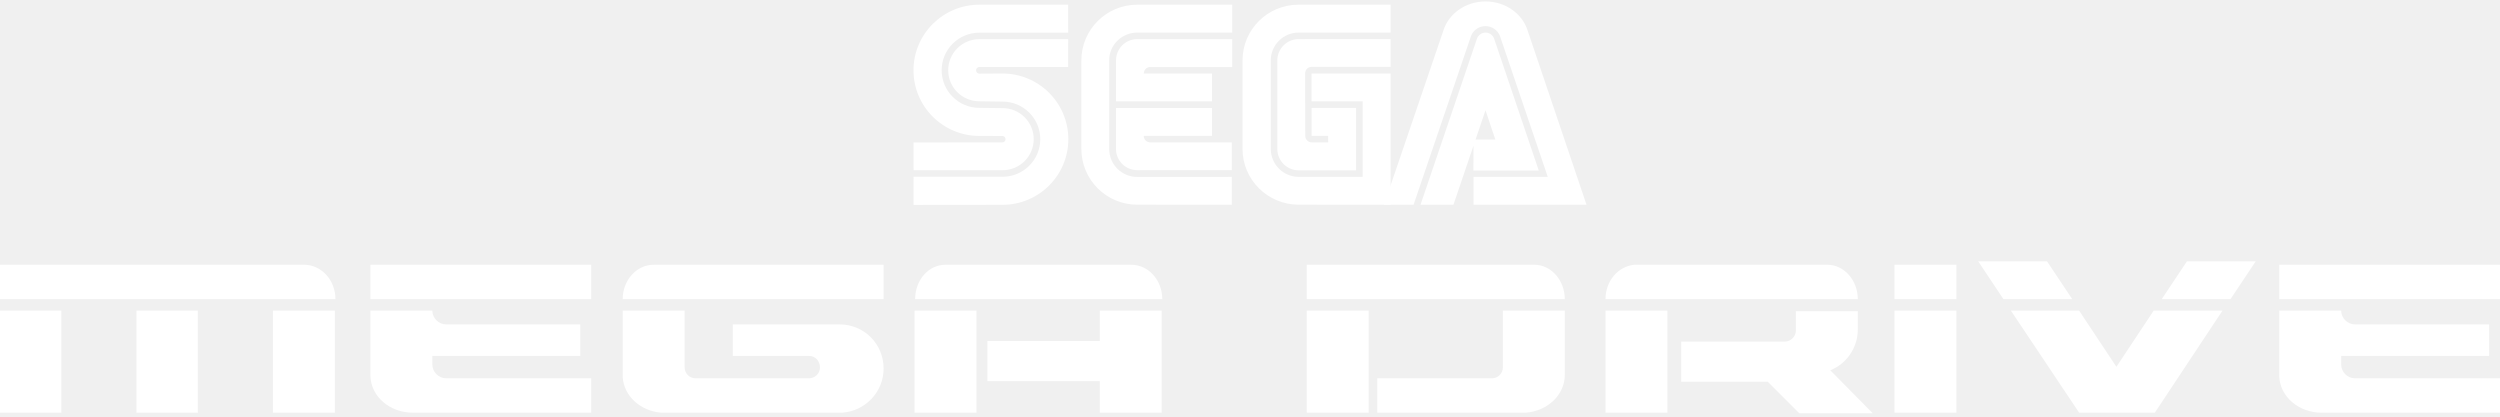
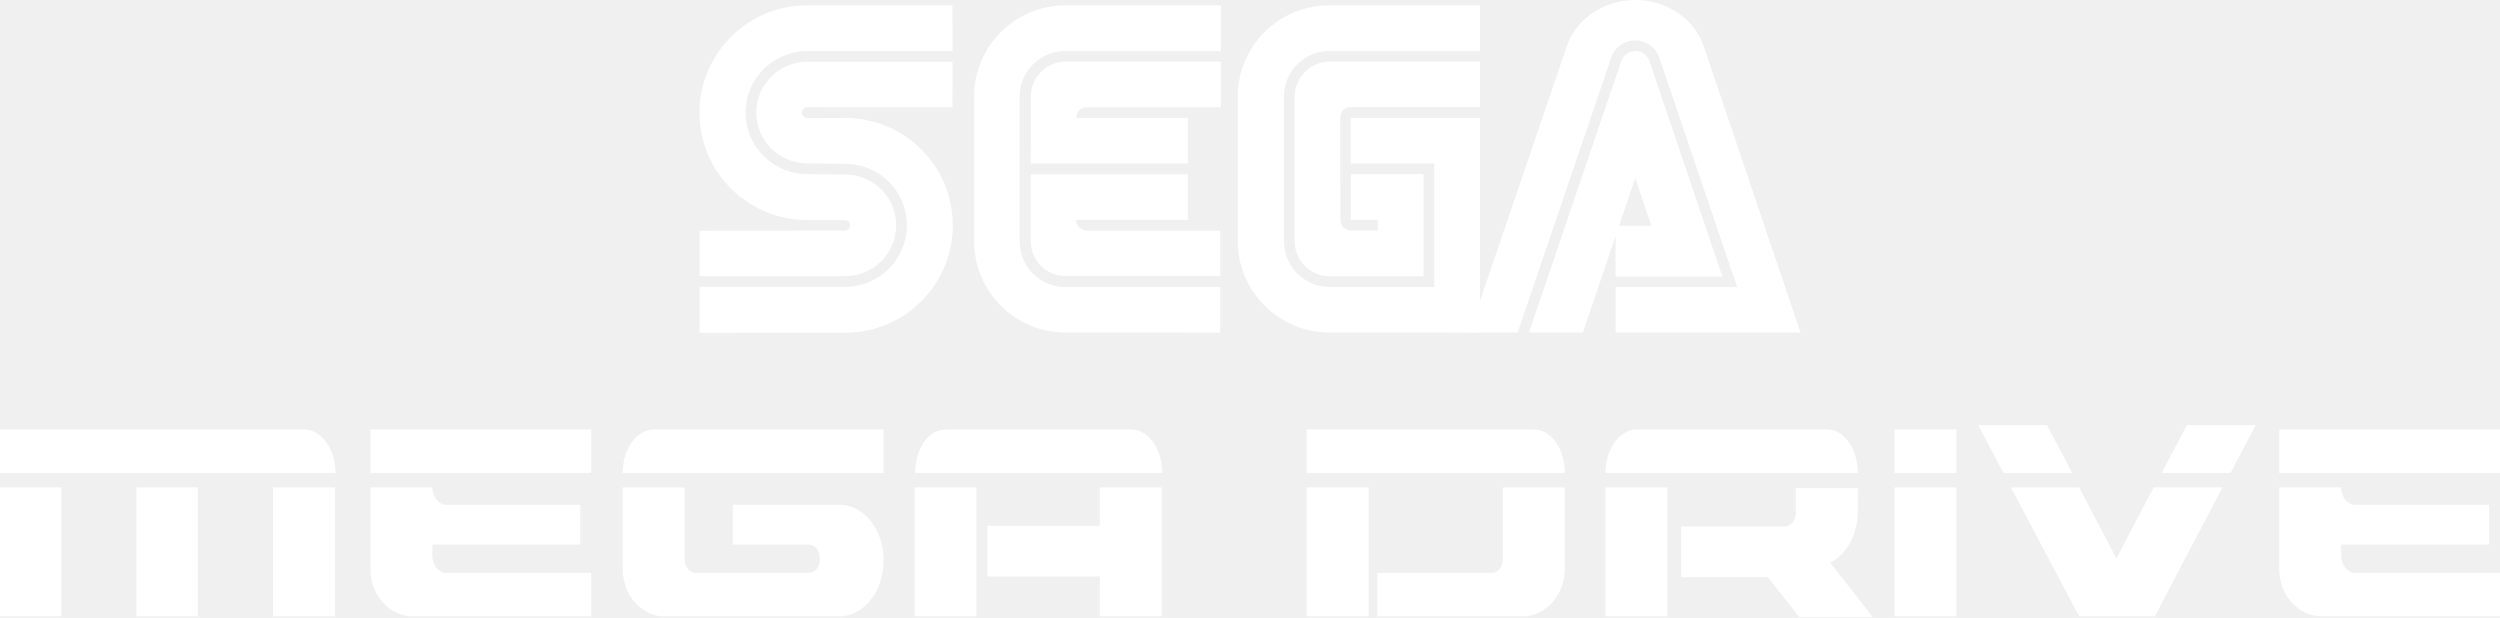
- <svg xmlns="http://www.w3.org/2000/svg" clip-rule="evenodd" fill-rule="evenodd" stroke-linejoin="round" stroke-miterlimit="2" viewBox="0 0 600 100">
-   <g fill="#fff">
-     <path d="m431.009 74.551v4.816c0 1.376-1.238 2.615-2.615 2.615h-24.908v9.633h20.78l7.569 7.569h17.615l-10.184-10.321c3.853-1.514 6.606-5.367 6.606-9.771v-4.404h-14.863z" />
-     <path d="m0 74.551h14.725v24.495h-14.725z" />
-     <path d="m32.752 74.551h14.725v24.495h-14.725z" />
-     <path d="m65.505 74.551h14.862v24.495h-14.862z" />
-     <path d="m88.899 74.551v15.688c.138 4.954 4.679 8.807 10.184 8.807h42.798v-8.257h-34.817c-1.789 0-3.303-1.513-3.303-3.302v-2.065h35.505v-7.568h-32.202c-1.789 0-3.303-1.514-3.303-3.303z" />
-     <path d="m149.45 74.551v15.963c.275 4.541 4.266 8.119 9.22 8.532h43.486c5.505-.413 9.908-4.954 9.908-10.596 0-5.918-4.679-10.596-10.596-10.596h-25.596v7.568h18.302c1.514 0 2.615 1.239 2.615 2.753 0 1.513-1.239 2.614-2.615 2.614h-27.247c-1.514 0-2.615-1.238-2.615-2.614v-13.624z" />
-     <path d="m219.495 74.551h14.862v24.495h-14.862z" />
-     <path d="m263.945 74.551v7.293h-26.973v9.633h26.973v7.569h14.862v-24.495z" />
-     <path d="m313.624 74.551h14.862v24.495h-14.862z" />
-     <path d="m360.688 74.551v13.624c0 1.513-1.238 2.614-2.615 2.614h-27.523v8.257h35.643c5.229-.413 9.357-4.266 9.357-9.082v-15.413z" />
-     <path d="m385.321 74.551h14.862v24.495h-14.862z" />
-     <path d="m454.679 74.551h14.862v24.495h-14.862z" />
-     <path d="m482.615 74.551 16.376 24.495h18.165l16.238-24.495h-16.513l-8.945 13.486-8.945-13.486z" />
-     <path d="m547.018 74.551v15.688c.138 4.954 4.679 8.807 10.184 8.807h42.798v-8.257h-34.817c-1.789 0-3.302-1.513-3.302-3.302v-2.065h35.504v-7.568h-32.202c-1.789 0-3.302-1.514-3.302-3.303z" />
-     <path d="m474.771 62.716 6.055 9.082h16.513l-6.055-9.082z" />
-     <path d="m524.862 62.716-6.055 9.082h16.514l6.055-9.082z" />
-     <path d="m0 63.542v8.256h80.505c0-4.541-3.303-8.119-7.294-8.256z" />
-     <path d="m88.899 63.542h52.982v8.257h-52.982z" />
-     <path d="m156.881 63.542c-4.129 0-7.431 3.715-7.431 8.256h62.614v-8.256z" />
-     <path d="m226.927 63.542c-4.129 0-7.294 3.715-7.294 8.256h59.312c0-4.541-3.303-8.256-7.431-8.256z" />
-     <path d="m313.624 63.542v8.256h61.926c0-4.541-3.302-8.256-7.293-8.256z" />
-     <path d="m392.202 63.542c-3.853.412-6.881 3.853-6.881 8.256h60.551c0-4.541-3.303-8.256-7.294-8.256z" />
-     <path d="m454.679 63.542h14.862v8.257h-14.862z" />
-     <path d="m547.018 63.542h52.982v8.257h-52.982z" />
-     <g fill-rule="nonzero">
-       <path d="m219.249 49.178 21.342-.022c8.732 0 15.808-7.055 15.808-15.747 0-8.71-7.076-15.765-15.808-15.765l-5.543.03c-.436 0-.791-.358-.791-.799s.355-.799.791-.799l21.304.004.009-6.683h-21.317c-4.121 0-7.475 3.348-7.475 7.461 0 4.117 3.353 7.452 7.475 7.452l5.569.074c5.003 0 9.051 4.034 9.051 9.012 0 4.982-4.048 9.025-9.051 9.025h-21.356z" />
-       <path d="m219.257 40.852h21.356c4.134 0 7.478-3.334 7.478-7.456 0-4.118-3.344-7.448-7.478-7.448l-5.569-.061c-4.994 0-9.047-4.039-9.047-9.03 0-4.976 4.053-9.016 9.047-9.016l21.317-.005-.009-6.709h-21.304c-8.722 0-15.808 7.047-15.808 15.748s7.086 15.752 15.808 15.752l5.513.008c.419 0 .773.342.773.774 0 .424-.354.765-.773.765l-21.312.017zm53.689 1.612c-3.703 0-6.736-2.951-6.736-6.719v-21.32c0-3.624 3.033-6.606 6.736-6.606l22.781.004v-6.696h-22.781c-7.413 0-13.419 5.984-13.419 13.372v21.247c0 7.388 6.006 13.38 13.419 13.38l22.686.01-.005-6.68z" />
-       <path d="m267.844 14.499c0-2.825 2.272-5.115 5.102-5.115h22.781v6.705h-19.627c-1.572 0-1.594 1.56-1.594 1.56h16.374v6.674h-23.044zm5.102 26.341c-2.821 0-5.111-2.277-5.111-5.094v-9.833h23.045v6.688h-16.375c.022 1.573 1.594 1.581 1.594 1.581h19.532l-.004 6.649zm38.745 1.607c-3.69 0-6.705-3.007-6.705-6.702v-21.247c0-3.698 2.994-6.679 6.687-6.679h22.065v-6.692h-22.116c-7.41 0-13.415 5.984-13.415 13.372v21.247c0 7.388 6.057 13.38 13.466 13.38l22.065.01v-31.487h-18.962v6.674h12.261v18.124z" />
-       <path d="m306.558 35.745c0 2.831 2.29 5.134 5.115 5.134h13.782v-14.975h-10.663v6.697h3.958l.012 1.573h-3.939c-.86 0-1.564-.713-1.564-1.573l-.035-14.957s-.005-1.555 1.581-1.594h18.94l-.008-6.671-22.065.005c-2.806 0-5.115 2.309-5.115 5.115v21.246m47.914-26.461c.306-.873 1.135-1.462 2.061-1.462.925 0 1.754.589 2.06 1.462l10.711 31.642h-15.683l.017-7.444h5.241l-2.36-7.012-7.686 22.66h-7.906z" />
-       <path d="m371.462 42.447h-17.816v6.683h27.114l-14.102-41.721c-1.235-4.07-5.309-7.064-10.131-7.064-4.83 0-8.891 2.981-10.136 7.047l-14.231 41.738h7.099l13.817-40.572c.577-1.385 1.938-2.291 3.439-2.289 1.498.002 2.857.902 3.443 2.281z" />
-     </g>
+ <svg xmlns="http://www.w3.org/2000/svg" clip-rule="evenodd" fill-rule="evenodd" stroke-linejoin="round" stroke-miterlimit="2" viewBox="0 0 366.76 90.523" version="1.1" id="svg497" width="366.76" height="90.523">
+   <defs id="defs501" />
+   <path d="m 263.462,71.507 v 3.718 c 0,1.062 -0.757,2.019 -1.598,2.019 h -15.225 v 7.436 h 12.702 l 4.627,5.843 h 10.767 l -6.225,-7.968 c 2.355,-1.169 4.038,-4.143 4.038,-7.543 v -3.4 h -9.085 z" id="path435" style="fill:#ffffff;stroke-width:0.687" />
+   <path d="M 0,71.507 H 9.001 V 90.417 H 0 Z" id="path437" style="fill:#ffffff;stroke-width:0.687" />
+   <path d="m 20.02,71.507 h 9.001 v 18.91 h -9.001 z" id="path439" style="fill:#ffffff;stroke-width:0.687" />
+   <path d="m 40.041,71.507 h 9.085 v 18.91 h -9.085 z" id="path441" style="fill:#ffffff;stroke-width:0.687" />
+   <path d="m 54.341,71.507 v 12.111 c 0.084,3.824 2.86,6.799 6.225,6.799 H 86.727 V 84.043 H 65.445 c -1.094,0 -2.019,-1.168 -2.019,-2.549 V 79.9 H 85.129 V 74.057 h -19.684 c -1.094,0 -2.019,-1.169 -2.019,-2.55 z" id="path443" style="fill:#ffffff;stroke-width:0.687" />
+   <path d="m 91.354,71.507 v 12.323 c 0.168,3.506 2.608,6.268 5.636,6.587 h 26.582 c 3.365,-0.319 6.056,-3.824 6.056,-8.18 0,-4.569 -2.86,-8.18 -6.477,-8.18 h -15.646 v 5.842 h 11.187 c 0.925,0 1.598,0.956 1.598,2.125 0,1.168 -0.757,2.018 -1.598,2.018 h -16.655 c -0.925,0 -1.598,-0.956 -1.598,-2.018 V 71.507 Z" id="path445" style="fill:#ffffff;stroke-width:0.687" />
+   <path d="m 134.17,71.507 h 9.085 v 18.91 h -9.085 z" id="path447" style="fill:#ffffff;stroke-width:0.687" />
+   <path d="m 161.341,71.507 v 5.63 h -16.488 v 7.436 h 16.488 v 5.843 h 9.085 V 71.507 Z" id="path449" style="fill:#ffffff;stroke-width:0.687" />
+   <path d="m 191.708,71.507 h 9.085 v 18.91 h -9.085 z" id="path451" style="fill:#ffffff;stroke-width:0.687" />
+   <path d="m 220.477,71.507 v 10.517 c 0,1.168 -0.757,2.018 -1.598,2.018 h -16.824 v 6.374 h 21.787 c 3.196,-0.319 5.72,-3.293 5.72,-7.011 V 71.507 Z" id="path453" style="fill:#ffffff;stroke-width:0.687" />
+   <path d="m 235.534,71.507 h 9.085 v 18.91 h -9.085 z" id="path455" style="fill:#ffffff;stroke-width:0.687" />
+   <path d="m 277.931,71.507 h 9.085 v 18.91 h -9.085 z" id="path457" style="fill:#ffffff;stroke-width:0.687" />
+   <path d="m 295.007,71.507 10.01,18.91 h 11.104 l 9.926,-18.91 h -10.094 l -5.468,10.411 -5.468,-10.411 z" id="path459" style="fill:#ffffff;stroke-width:0.687" />
+   <path d="m 334.374,71.507 v 12.111 c 0.084,3.824 2.86,6.799 6.225,6.799 h 26.161 v -6.374 h -21.282 c -1.094,0 -2.018,-1.168 -2.018,-2.549 v -1.594 h 21.702 V 74.057 h -19.684 c -1.094,0 -2.018,-1.169 -2.018,-2.55 z" id="path461" style="fill:#ffffff;stroke-width:0.687" />
+   <path d="m 290.212,62.371 3.701,7.011 h 10.094 l -3.701,-7.011 z" id="path463" style="fill:#ffffff;stroke-width:0.687" />
+   <path d="m 320.831,62.371 -3.701,7.011 h 10.094 l 3.701,-7.011 z" id="path465" style="fill:#ffffff;stroke-width:0.687" />
+   <path d="m 0,63.009 v 6.373 h 49.21 c 0,-3.506 -2.019,-6.268 -4.459,-6.373 z" id="path467" style="fill:#ffffff;stroke-width:0.687" />
+   <path d="m 54.341,63.009 h 32.386 v 6.374 H 54.341 Z" id="path469" style="fill:#ffffff;stroke-width:0.687" />
+   <path d="m 95.896,63.009 c -2.524,0 -4.542,2.868 -4.542,6.373 h 38.274 v -6.373 z" id="path471" style="fill:#ffffff;stroke-width:0.687" />
+   <path d="m 138.713,63.009 c -2.524,0 -4.459,2.868 -4.459,6.373 h 36.256 c 0,-3.506 -2.019,-6.373 -4.542,-6.373 z" id="path473" style="fill:#ffffff;stroke-width:0.687" />
+   <path d="m 191.708,63.009 v 6.373 h 37.853 c 0,-3.506 -2.018,-6.373 -4.458,-6.373 z" id="path475" style="fill:#ffffff;stroke-width:0.687" />
+   <path d="m 239.74,63.009 c -2.355,0.318 -4.206,2.974 -4.206,6.373 h 37.013 c 0,-3.506 -2.019,-6.373 -4.459,-6.373 z" id="path477" style="fill:#ffffff;stroke-width:0.687" />
+   <path d="m 277.931,63.009 h 9.085 v 6.374 h -9.085 z" id="path479" style="fill:#ffffff;stroke-width:0.687" />
+   <path d="m 334.374,63.009 h 32.386 v 6.374 h -32.386 z" id="path481" style="fill:#ffffff;stroke-width:0.687" />
+   <g fill-rule="nonzero" id="g493" transform="translate(-116.6197,-0.345)" style="fill:#ffffff">
+     <path d="m 219.249,49.178 21.342,-0.022 c 8.732,0 15.808,-7.055 15.808,-15.747 0,-8.71 -7.076,-15.765 -15.808,-15.765 l -5.543,0.03 c -0.436,0 -0.791,-0.358 -0.791,-0.799 0,-0.441 0.355,-0.799 0.791,-0.799 l 21.304,0.004 0.009,-6.683 h -21.317 c -4.121,0 -7.475,3.348 -7.475,7.461 0,4.117 3.353,7.452 7.475,7.452 l 5.569,0.074 c 5.003,0 9.051,4.034 9.051,9.012 0,4.982 -4.048,9.025 -9.051,9.025 h -21.356 z" id="path483" />
+     <path d="m 219.257,40.852 h 21.356 c 4.134,0 7.478,-3.334 7.478,-7.456 0,-4.118 -3.344,-7.448 -7.478,-7.448 l -5.569,-0.061 c -4.994,0 -9.047,-4.039 -9.047,-9.03 0,-4.976 4.053,-9.016 9.047,-9.016 l 21.317,-0.005 -0.009,-6.709 h -21.304 c -8.722,0 -15.808,7.047 -15.808,15.748 0,8.701 7.086,15.752 15.808,15.752 l 5.513,0.008 c 0.419,0 0.773,0.342 0.773,0.774 0,0.424 -0.354,0.765 -0.773,0.765 l -21.312,0.017 z m 53.689,1.612 c -3.703,0 -6.736,-2.951 -6.736,-6.719 v -21.32 c 0,-3.624 3.033,-6.606 6.736,-6.606 l 22.781,0.004 V 1.127 h -22.781 c -7.413,0 -13.419,5.984 -13.419,13.372 v 21.247 c 0,7.388 6.006,13.38 13.419,13.38 l 22.686,0.01 -0.005,-6.68 z" id="path485" />
+     <path d="m 267.844,14.499 c 0,-2.825 2.272,-5.115 5.102,-5.115 h 22.781 v 6.705 H 276.1 c -1.572,0 -1.594,1.56 -1.594,1.56 h 16.374 v 6.674 h -23.044 z m 5.102,26.341 c -2.821,0 -5.111,-2.277 -5.111,-5.094 v -9.833 h 23.045 v 6.688 h -16.375 c 0.022,1.573 1.594,1.581 1.594,1.581 h 19.532 l -0.004,6.649 z m 38.745,1.607 c -3.69,0 -6.705,-3.007 -6.705,-6.702 V 14.498 c 0,-3.698 2.994,-6.679 6.687,-6.679 h 22.065 V 1.127 h -22.116 c -7.41,0 -13.415,5.984 -13.415,13.372 v 21.247 c 0,7.388 6.057,13.38 13.466,13.38 l 22.065,0.01 V 17.649 h -18.962 v 6.674 h 12.261 v 18.124 z" id="path487" />
+     <path d="m 306.558,35.745 c 0,2.831 2.29,5.134 5.115,5.134 h 13.782 V 25.904 h -10.663 v 6.697 h 3.958 l 0.012,1.573 h -3.939 c -0.86,0 -1.564,-0.713 -1.564,-1.573 l -0.035,-14.957 c 0,0 -0.005,-1.555 1.581,-1.594 h 18.94 l -0.008,-6.671 -22.065,0.005 c -2.806,0 -5.115,2.309 -5.115,5.115 V 35.745 M 354.471,9.284 c 0.306,-0.873 1.135,-1.462 2.061,-1.462 0.925,0 1.754,0.589 2.06,1.462 l 10.711,31.642 H 353.62 l 0.017,-7.444 h 5.241 l -2.36,-7.012 -7.686,22.66 h -7.906 z" id="path489" />
+     <path d="M 371.462,42.447 H 353.646 V 49.13 H 380.76 L 366.658,7.409 c -1.235,-4.07 -5.309,-7.064 -10.131,-7.064 -4.83,0 -8.891,2.981 -10.136,7.047 L 332.16,49.13 h 7.099 L 353.076,8.558 c 0.577,-1.385 1.938,-2.291 3.439,-2.289 1.498,0.002 2.857,0.902 3.443,2.281 z" id="path491" />
  </g>
</svg>
